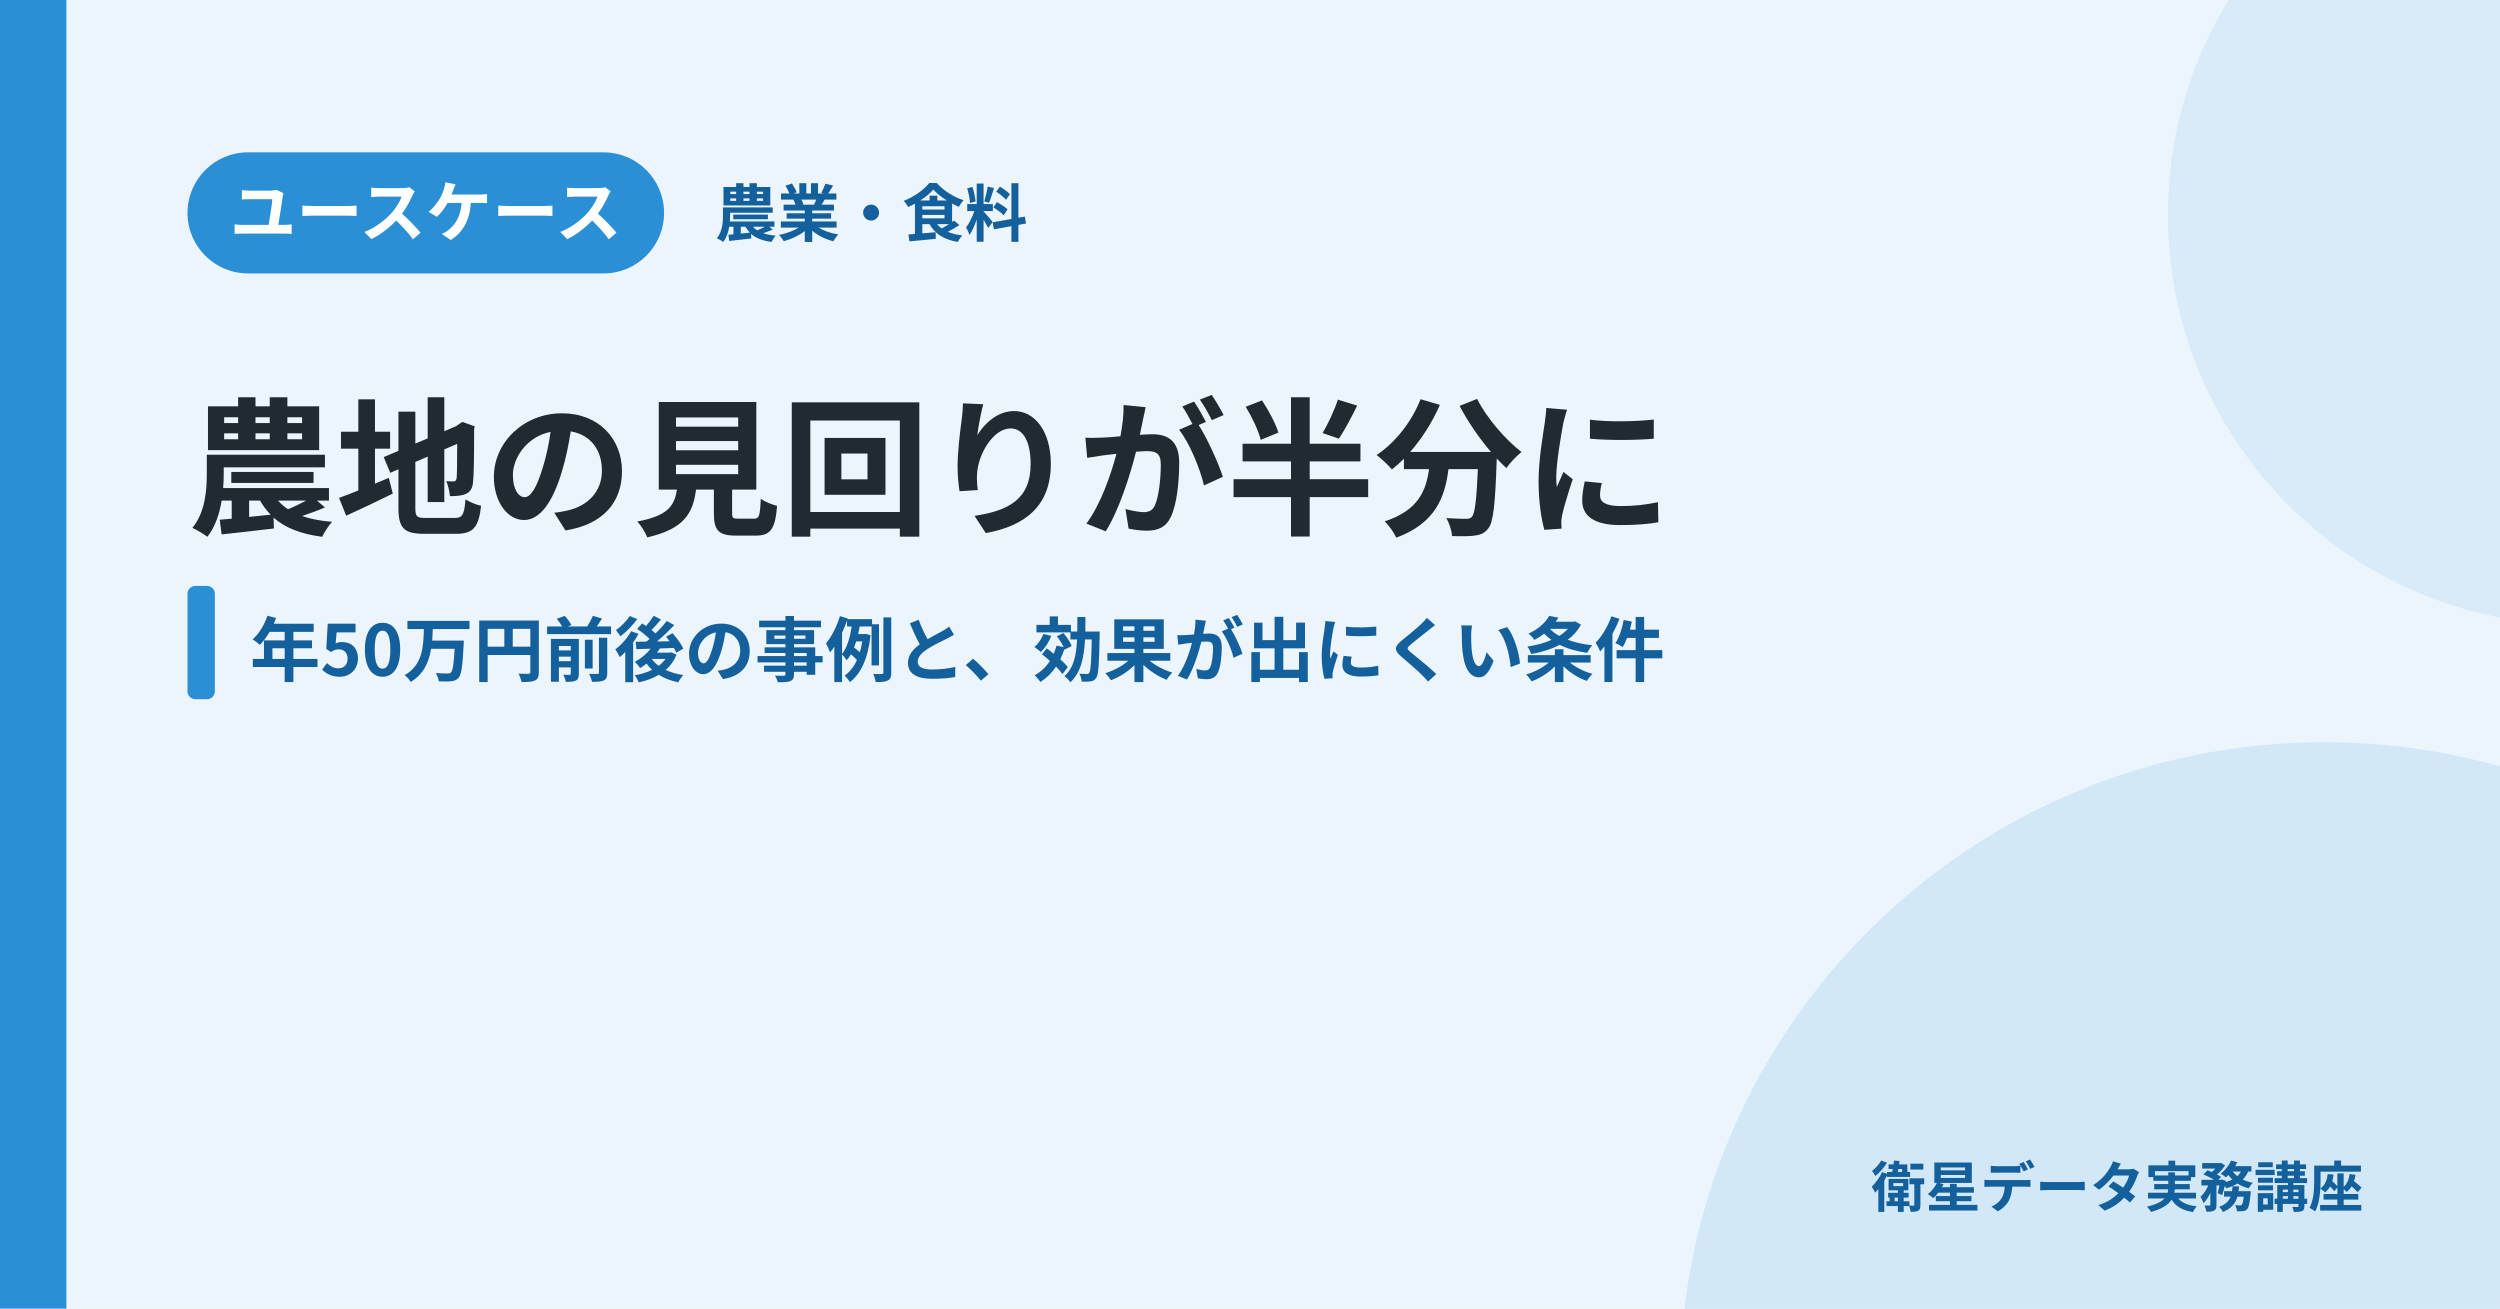
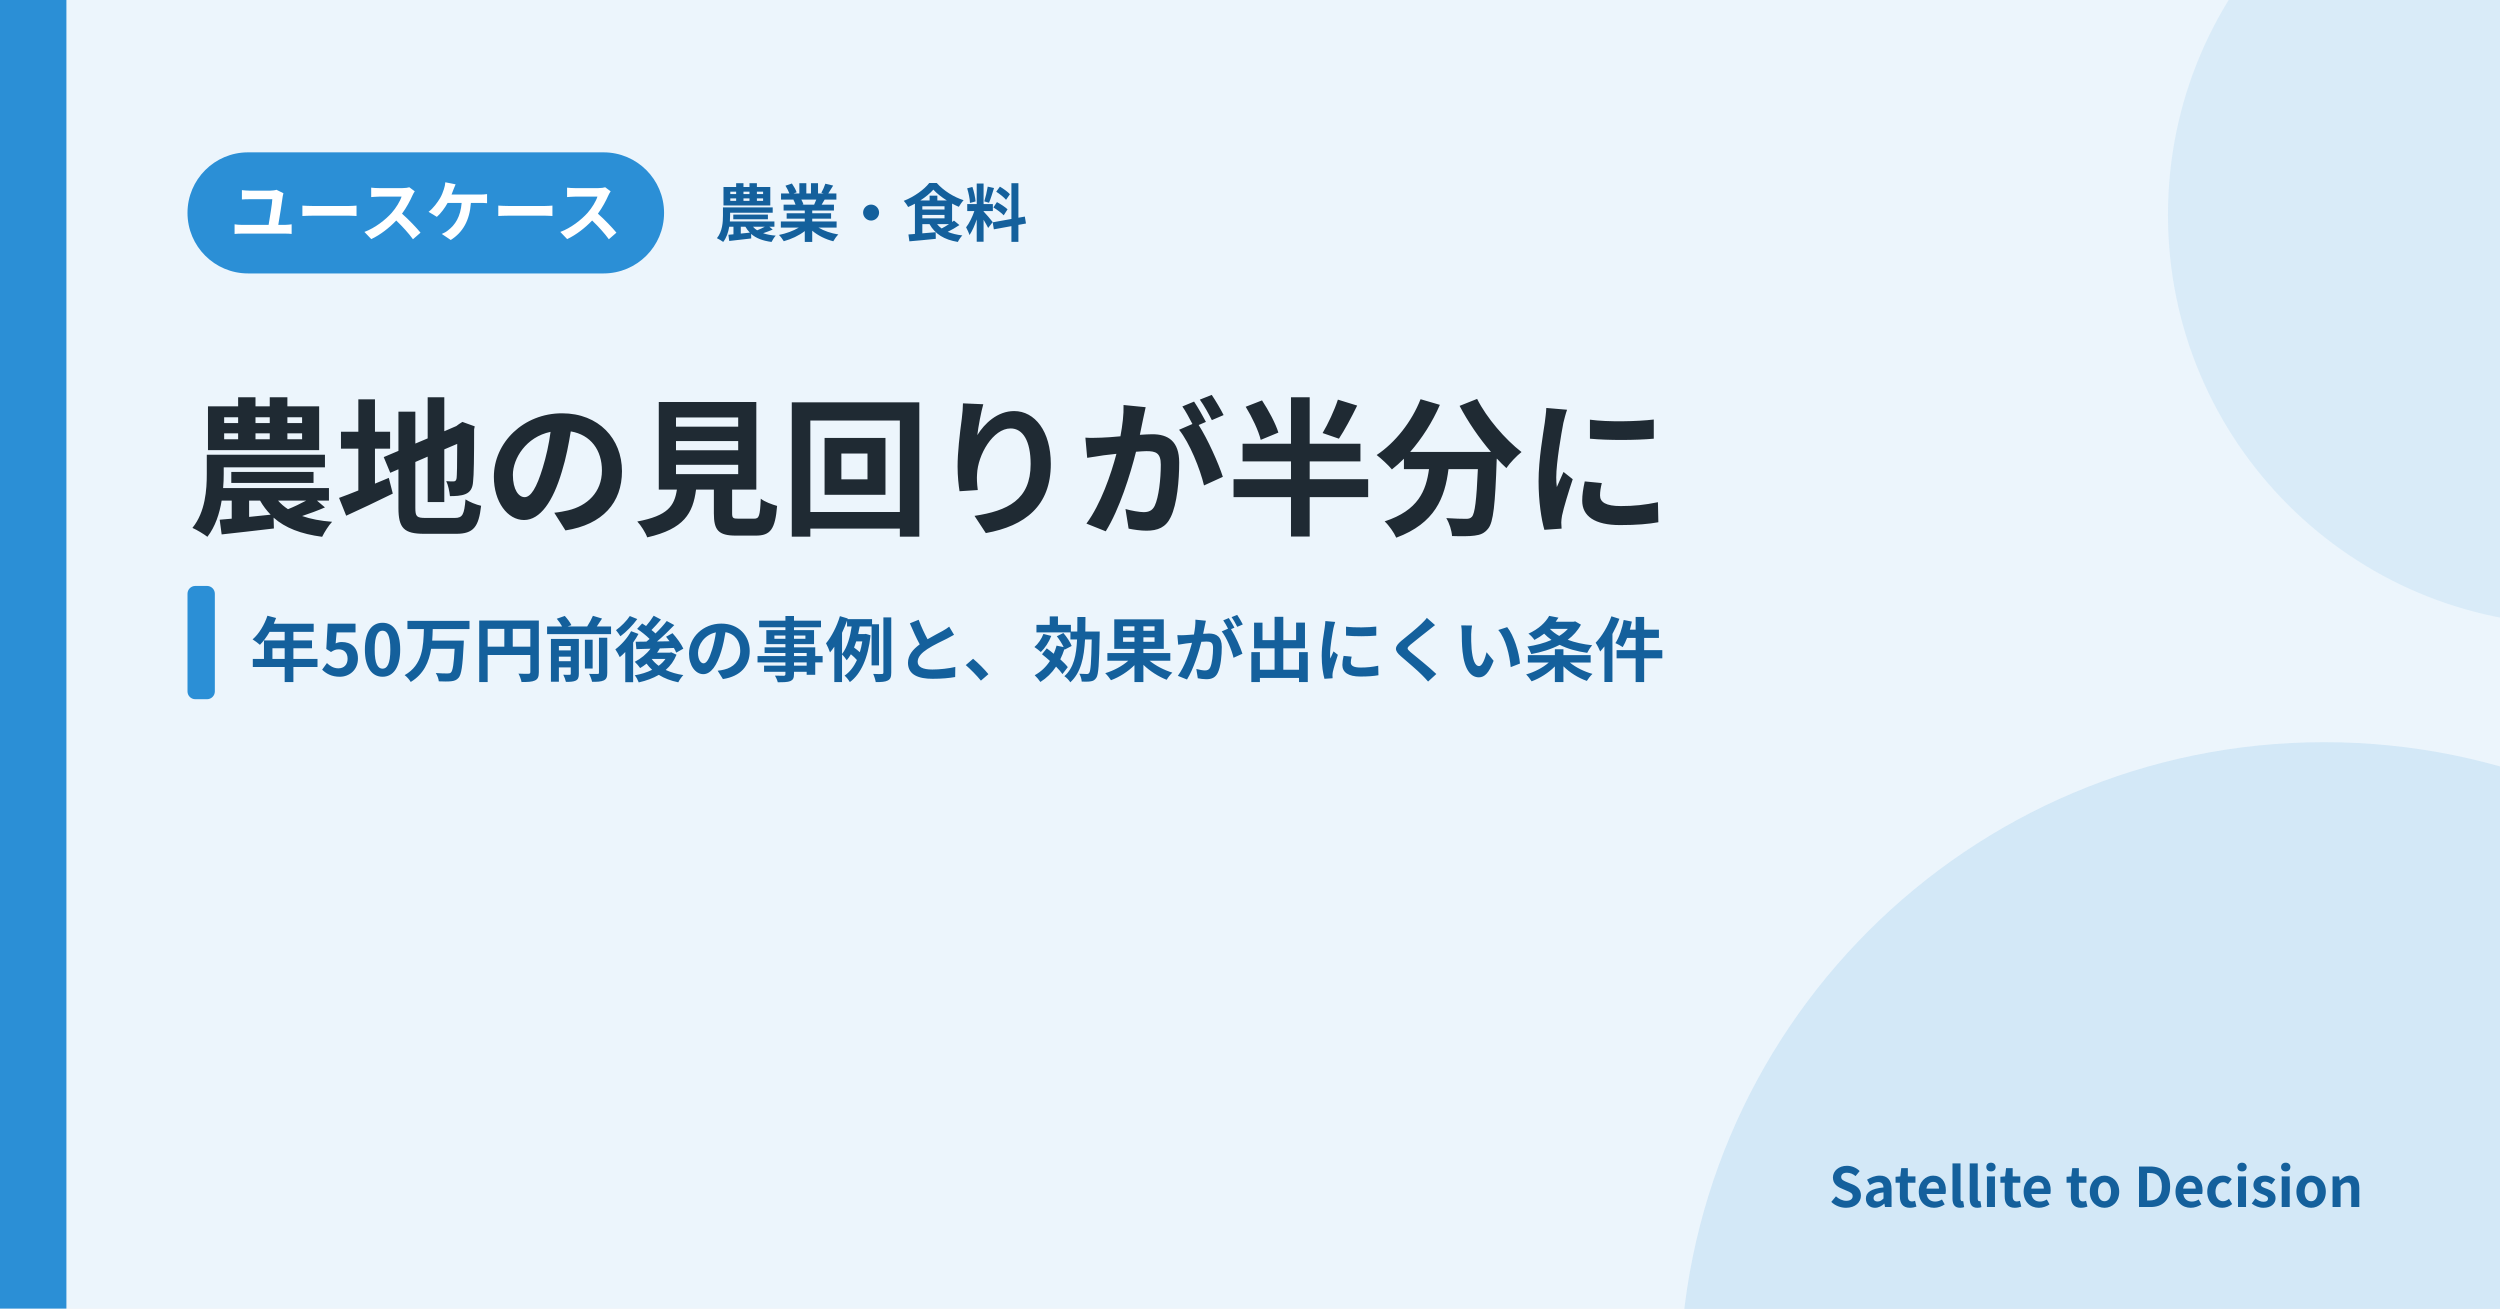
<svg xmlns="http://www.w3.org/2000/svg" viewBox="0 0 1280 670" width="1280" height="670" font-family="'Noto Sans CJK JP','Noto Sans JP','Hiragino Sans','Yu Gothic','Meiryo',sans-serif" role="img">
  <rect width="1280" height="670" fill="#ffffff" />
  <rect width="1280" height="670" fill="#dcedfa" opacity="0.55" />
  <rect x="0" y="0" width="34" height="670" fill="#2b8fd6" />
  <circle cx="1190" cy="710" r="330" fill="#2b8fd6" opacity="0.13" />
  <circle cx="1320" cy="110" r="210" fill="#2b8fd6" opacity="0.10" />
  <rect x="96.0" y="78.0" width="244.0" height="62.0" rx="31" fill="#2b8fd6" stroke="none" stroke-width="1.5" />
  <text font-size="34" fill="#fff" font-weight="bold" text-anchor="middle">
    <tspan x="218.0" y="121.0">ユースケース</tspan>
  </text>
  <text font-size="32" fill="#14609c" font-weight="bold" text-anchor="start">
    <tspan x="366.0" y="121.0">農業・食料</tspan>
  </text>
  <text font-size="76" fill="#1f2a33" font-weight="900" text-anchor="start">
    <tspan x="96.0" y="268.0">農地の見回りが半分に</tspan>
  </text>
  <rect x="96.0" y="300.0" width="14.0" height="58.0" rx="4" fill="#2b8fd6" stroke="none" stroke-width="1.5" />
  <text font-size="36" fill="#14609c" font-weight="bold" text-anchor="start">
    <tspan x="128.0" y="346.0">年50万円前後の事例と、効果が出にくい条件</tspan>
  </text>
  <text font-size="28" fill="#14609c" font-weight="bold" text-anchor="end">
-     <tspan x="1210.0" y="618.0">衛星データ実務講座</tspan>
+     <tspan x="1210.0" y="618.0">Satellite to Decision</tspan>
  </text>
</svg>
